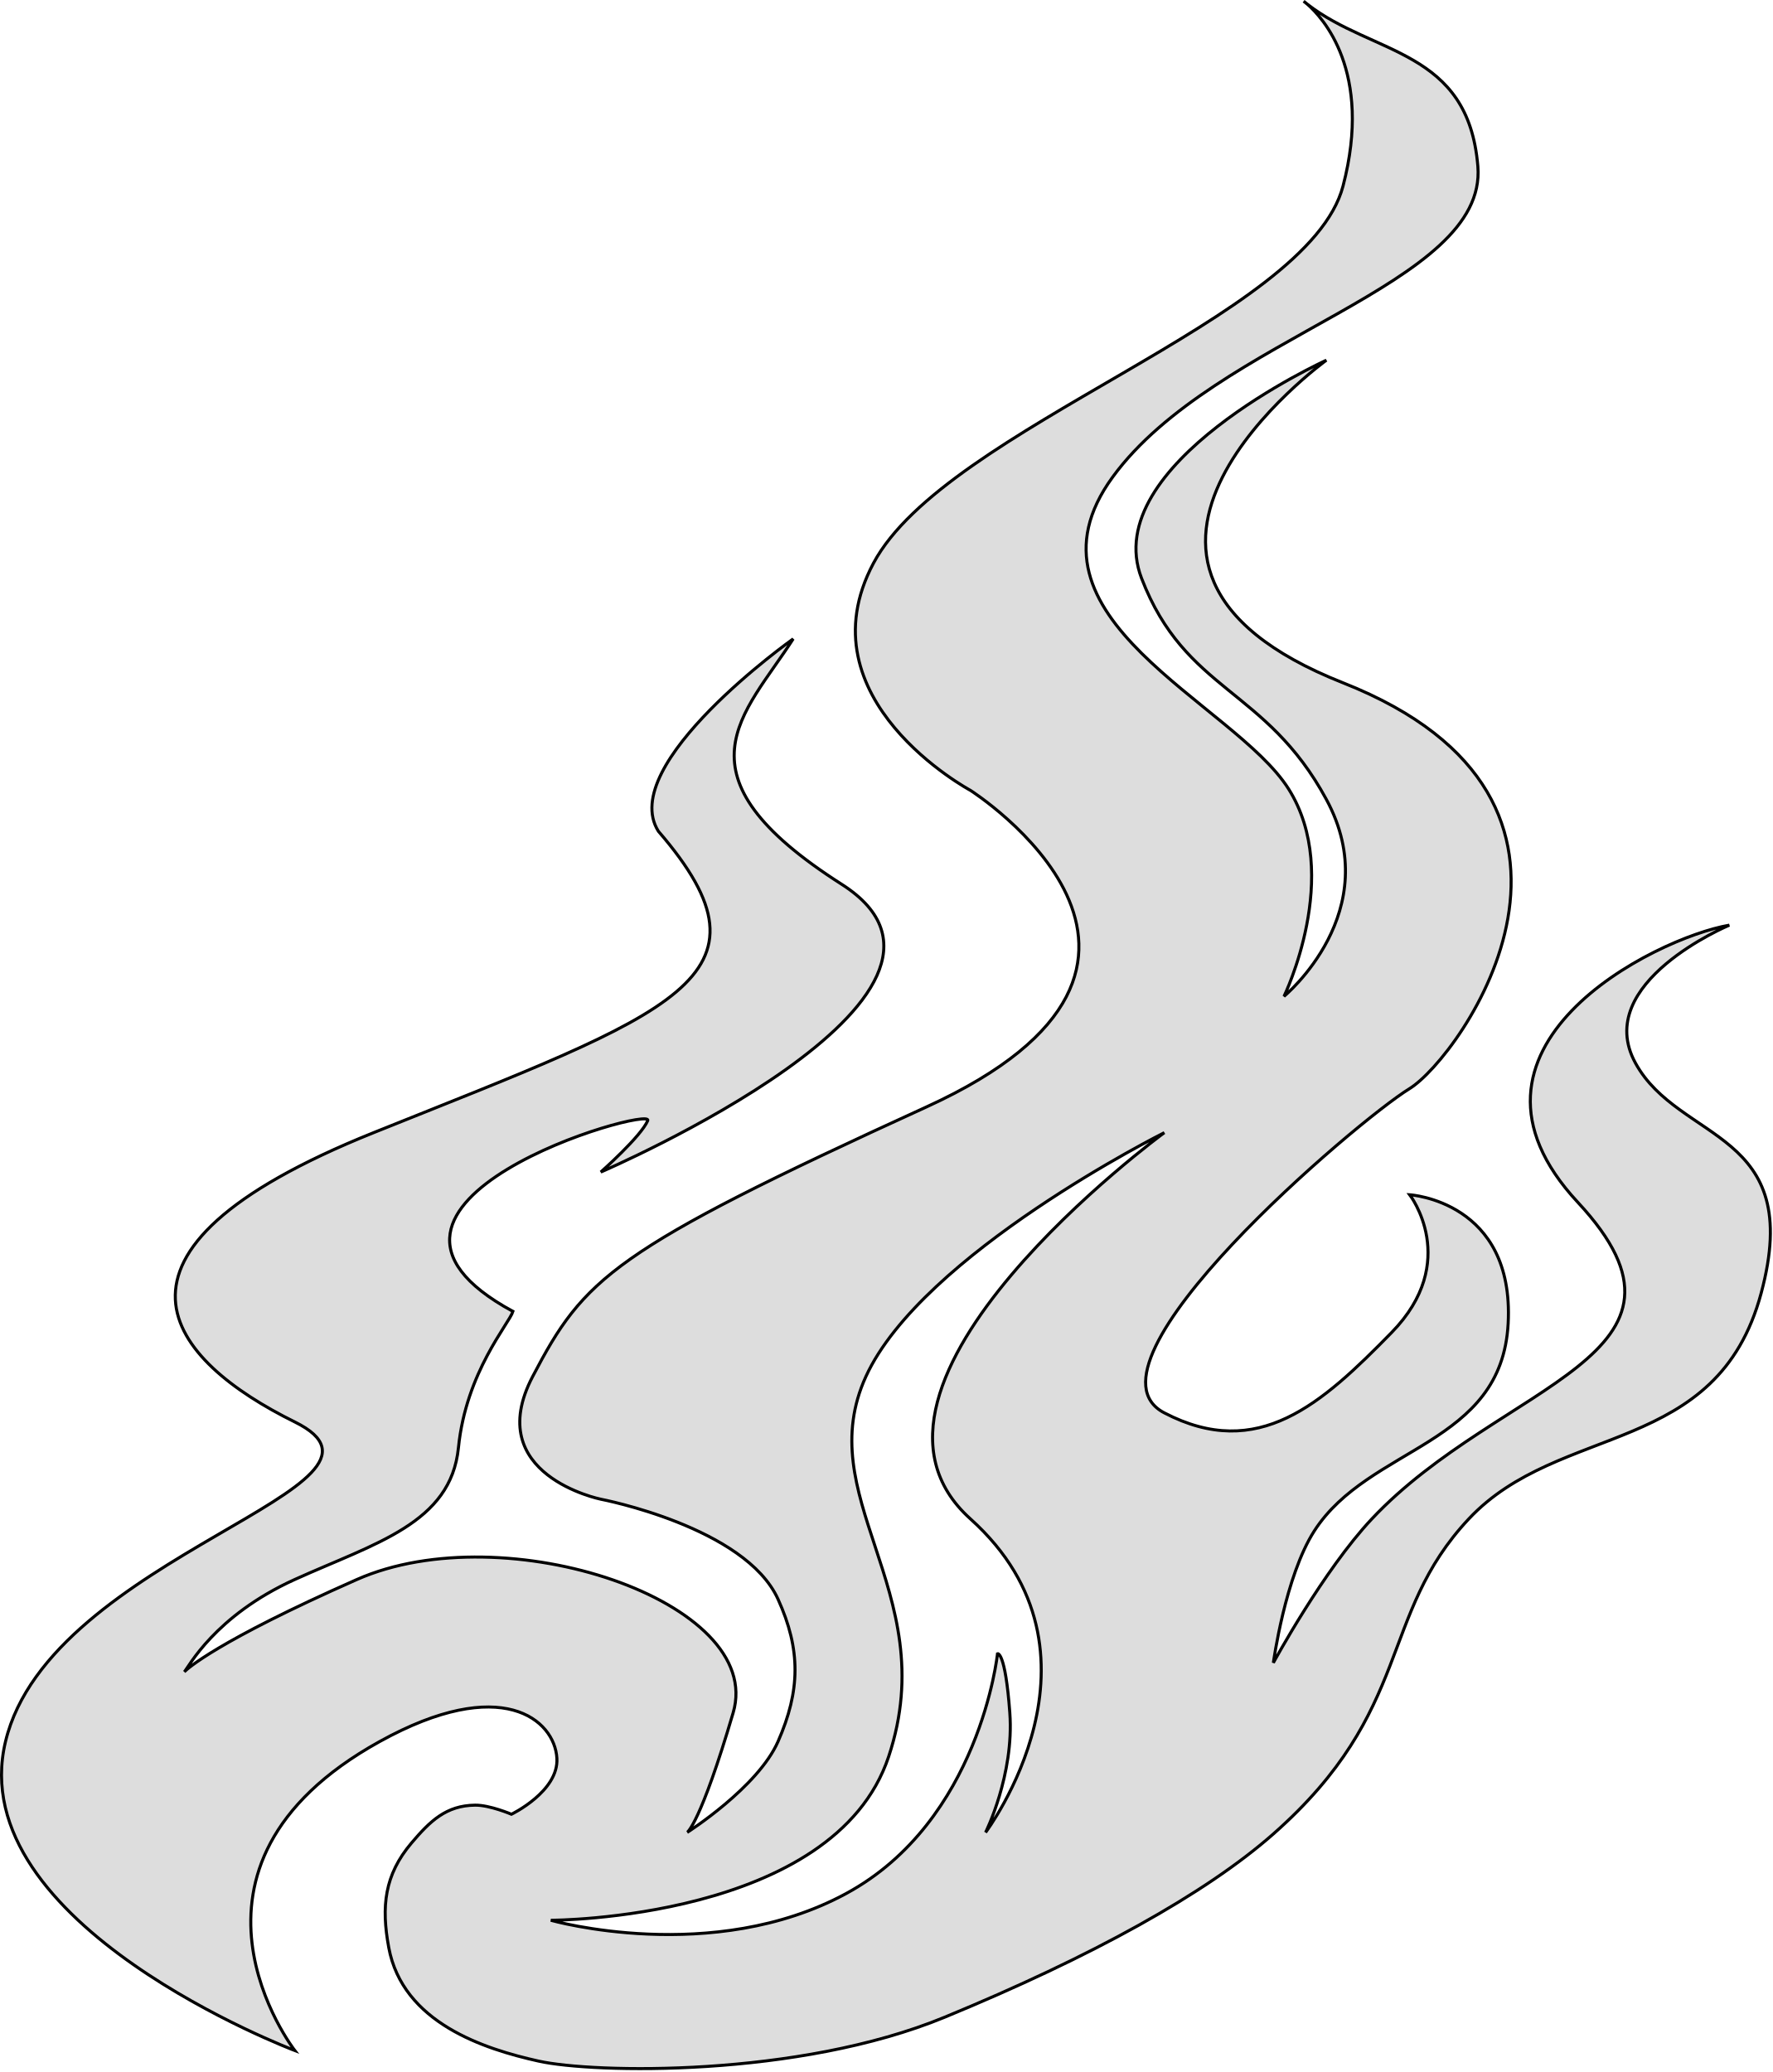
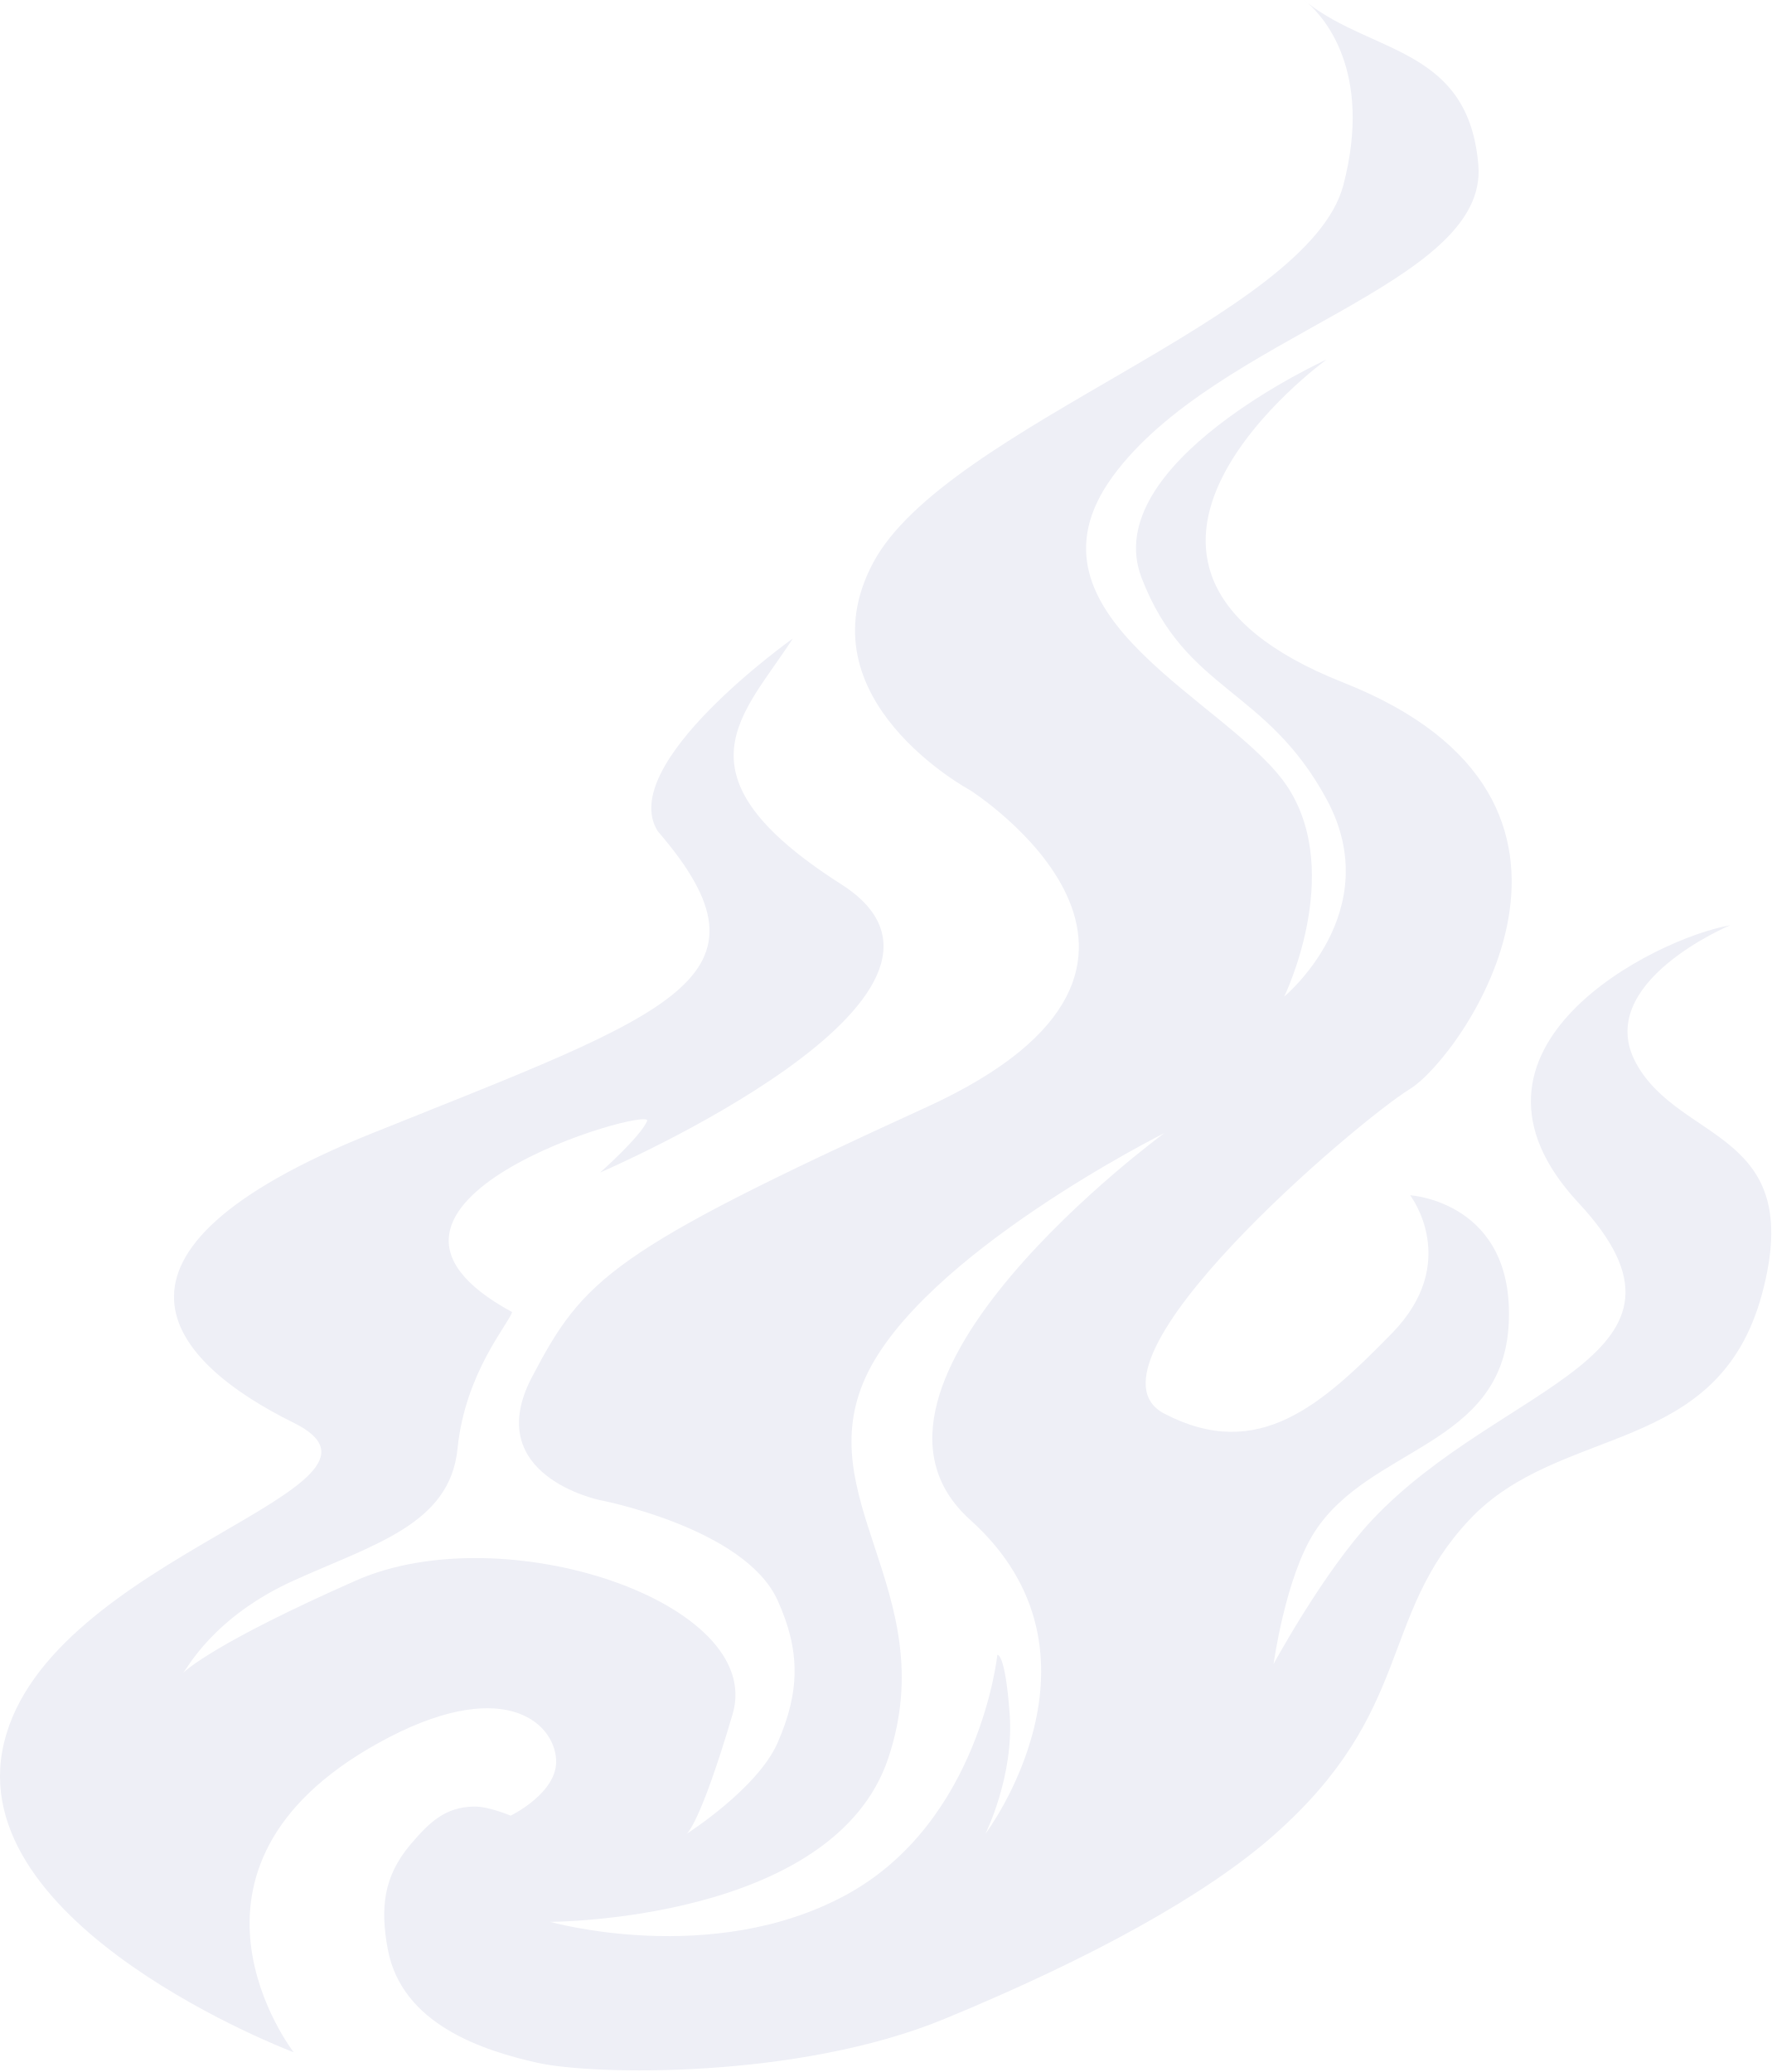
- <svg xmlns="http://www.w3.org/2000/svg" xmlns:xlink="http://www.w3.org/1999/xlink" width="585" height="684" viewBox="0 0 585 684" fill="none">
-   <path d="M1.817 574.911C-12.683 635.411 97.31 676.911 97.31 676.911C97.31 676.911 50.325 616.411 125.317 574.911C165.591 552.624 183.061 567.696 183.817 580.411C184.469 591.372 168.817 598.911 168.817 598.911C168.817 598.911 161.648 595.855 156.817 595.911C147.274 596.022 141.986 601.129 135.817 608.411C126.905 618.931 125.806 629.354 128.317 642.911C132.924 667.78 159.817 676.411 177.817 680.411C195.817 684.411 263.317 685.911 311.817 665.911C360.317 645.911 397.954 625.126 420.309 605.411C466.8 564.411 454.818 533.411 484.818 501.411C514.818 469.411 566.765 480.983 581.318 426.911C595.872 372.839 554.318 377.411 539.818 350.911C525.318 324.411 570.818 305.411 570.818 305.411C546.315 309.621 473.377 345.911 520.818 396.911C568.26 447.911 495.52 456.021 452.818 501.411C436.859 518.374 420.309 548.911 420.309 548.911C420.309 548.911 424.196 520.376 433.809 505.411C451.94 477.188 495.687 477.33 497.809 436.911C499.932 396.492 465.318 394.411 465.318 394.411C465.318 394.411 482.309 416.411 459.318 439.911C436.327 463.411 415.296 482.55 384.318 466.411C353.341 450.272 448.107 369.911 465.208 359.411C482.309 348.911 542.119 264.454 443.309 225.411C344.5 186.368 437.809 118.911 437.809 118.911C437.809 118.911 362.3 153.249 376.809 190.911C391.318 228.573 417.818 226.911 437.809 263.911C457.8 300.911 423.818 328.911 423.818 328.911C423.818 328.911 443.309 288.911 425.318 260.411C407.327 231.911 333.318 203.911 367.318 157.411C401.318 110.911 491.034 94.411 487.809 54.911C484.646 16.156 453.203 18.278 431.547 1.405C436.38 5.608 453.233 23.474 443.309 61.411C431.8 105.411 312.318 140.911 288.318 185.911C264.318 230.911 320.318 260.911 320.318 260.911C320.318 260.911 409.818 317.911 305.818 365.411C201.818 412.911 192.819 421.911 175.819 454.411C158.819 486.911 198.31 494.911 198.31 494.911C198.31 494.911 245.976 504.023 256.81 527.911C264.391 544.627 264.191 558.106 256.81 574.911C250.148 590.079 226.819 604.911 226.819 604.911C226.819 604.911 231.185 602.135 241.999 565.411C252.812 528.686 166.667 499.834 117.819 521.411C71.208 541.999 61.651 551.067 60.873 551.855C62.149 550.531 70.802 533.411 97.31 521.411C123.817 509.411 148.819 502.911 151.319 477.911C153.819 452.911 168.094 436.922 169.31 432.911C102.959 396.956 216.008 364.665 213.81 369.911C211.612 375.156 198.31 386.911 198.31 386.911C198.31 386.911 334.818 328.248 277.818 291.911C220.818 255.573 245.818 235.911 261.81 210.911C261.81 210.911 203.426 252.319 217.319 274.411C259.248 322.977 222.347 334.147 123.318 373.911C24.289 413.675 56.523 449.276 97.31 469.411C140.518 490.741 16.633 513.091 1.817 574.911ZM293.317 579.911C275.317 633.911 181.817 633.911 181.817 633.911C181.817 633.911 235.138 649.038 279.319 625.075C323.499 601.113 329.254 545.911 329.254 545.911C329.254 545.911 331.817 544.911 333.317 565.411C334.817 585.911 325.317 604.911 325.317 604.911C325.317 604.911 369.817 545.911 320.317 501.411C270.817 456.911 384.318 373.911 384.318 373.911C384.318 373.911 304.317 413.911 285.817 454.411C276.838 474.069 282.583 491.489 288.816 510.387C295.424 530.424 302.58 552.122 293.317 579.911Z" fill-rule="evenodd" clip-rule="evenodd" fill="#DDDDDD" />
-   <use xlink:href="#stroke0_90_93" fill="#BEBEBE" />
-   <use xlink:href="#stroke0_90_93" fill="black" fill-opacity="0.41" />
-   <path d="M117.819 521.411C166.667 499.834 252.812 528.686 241.999 565.411C231.185 602.135 226.819 604.911 226.819 604.911C226.819 604.911 250.148 590.079 256.81 574.911C264.191 558.106 264.391 544.627 256.81 527.911C245.976 504.023 198.31 494.911 198.31 494.911C198.31 494.911 158.819 486.911 175.819 454.411C192.819 421.911 201.818 412.911 305.818 365.411C409.818 317.911 320.318 260.911 320.318 260.911C320.318 260.911 264.318 230.911 288.318 185.911C312.318 140.911 431.8 105.411 443.309 61.411C453.233 23.474 436.38 5.608 431.547 1.405M117.819 521.411C71.208 541.999 61.651 551.067 60.873 551.855M117.819 521.411C71.203 542.002 61.649 551.069 60.873 551.855M60.873 551.855C62.149 550.531 70.802 533.411 97.31 521.411C123.817 509.411 148.819 502.911 151.319 477.911C153.819 452.911 168.094 436.922 169.31 432.911C102.959 396.956 216.008 364.665 213.81 369.911C211.612 375.156 198.31 386.911 198.31 386.911C198.31 386.911 334.818 328.248 277.818 291.911C220.818 255.573 245.818 235.911 261.81 210.911C261.81 210.911 203.426 252.319 217.319 274.411C259.248 322.977 222.347 334.147 123.318 373.911C24.289 413.675 56.523 449.276 97.31 469.411C140.518 490.741 16.633 513.091 1.817 574.911C-12.683 635.411 97.31 676.911 97.31 676.911C97.31 676.911 50.325 616.411 125.317 574.911C165.591 552.624 183.061 567.696 183.817 580.411C184.469 591.372 168.817 598.911 168.817 598.911C168.817 598.911 161.648 595.855 156.817 595.911C147.274 596.022 141.986 601.129 135.817 608.411C126.905 618.931 125.806 629.354 128.317 642.911C132.924 667.78 159.817 676.411 177.817 680.411C195.817 684.411 263.317 685.911 311.817 665.911C360.317 645.911 397.954 625.126 420.309 605.411C466.8 564.411 454.818 533.411 484.818 501.411C514.818 469.411 566.765 480.983 581.318 426.911C595.872 372.839 554.318 377.411 539.818 350.911C525.318 324.411 570.818 305.411 570.818 305.411C546.315 309.621 473.377 345.911 520.818 396.911C568.26 447.911 495.52 456.021 452.818 501.411C436.859 518.374 420.309 548.911 420.309 548.911C420.309 548.911 424.196 520.376 433.809 505.411C451.94 477.188 495.687 477.33 497.809 436.911C499.932 396.492 465.318 394.411 465.318 394.411C465.318 394.411 482.309 416.411 459.318 439.911C436.327 463.411 415.296 482.55 384.318 466.411C353.341 450.272 448.107 369.911 465.208 359.411C482.309 348.911 542.119 264.454 443.309 225.411C344.5 186.368 437.809 118.911 437.809 118.911C437.809 118.911 362.3 153.249 376.809 190.911C391.318 228.573 417.818 226.911 437.809 263.911C457.8 300.911 423.818 328.911 423.818 328.911C423.818 328.911 443.309 288.911 425.318 260.411C407.327 231.911 333.318 203.911 367.318 157.411C401.318 110.911 491.034 94.411 487.809 54.911C484.646 16.156 453.203 18.278 431.547 1.405M60.873 551.855C60.836 551.892 60.819 551.911 60.819 551.911C60.819 551.911 60.837 551.892 60.873 551.855ZM431.547 1.405C431.131 1.081 430.718 0.75 430.309 0.411C430.309 0.411 430.775 0.734 431.547 1.405ZM181.817 633.911C181.817 633.911 275.317 633.911 293.317 579.911C302.58 552.122 295.424 530.424 288.816 510.387C282.583 491.489 276.838 474.069 285.817 454.411C304.317 413.911 384.318 373.911 384.318 373.911C384.318 373.911 270.817 456.911 320.317 501.411C369.817 545.911 325.317 604.911 325.317 604.911C325.317 604.911 334.817 585.911 333.317 565.411C331.817 544.911 329.254 545.911 329.254 545.911C329.254 545.911 323.499 601.113 279.319 625.075C235.138 649.038 181.817 633.911 181.817 633.911Z" stroke="black" />
-   <defs>
-     <path id="stroke0_90_93" d="M431.547 1.405C431.131 1.081 430.718 0.75 430.309 0.411C430.309 0.411 430.775 0.734 431.547 1.405Z" />
-   </defs>
+ <svg xmlns="http://www.w3.org/2000/svg" width="584" height="683" viewBox="0 0 584 683" fill="none">
+   <path d="M431.047 0.994C430.631 0.67 430.218 0.339 429.809 0C429.809 0 430.275 0.323 431.047 0.994Z" fill="#EEEFF6" />
+   <path d="M1.317 574.5C-13.183 635 96.81 676.5 96.81 676.5C96.81 676.5 49.825 616 124.817 574.5C165.091 552.213 182.561 567.286 183.317 580C183.969 590.961 168.317 598.5 168.317 598.5C168.317 598.5 161.148 595.444 156.317 595.5C146.774 595.611 141.486 600.718 135.317 608C126.405 618.52 125.306 628.943 127.817 642.5C132.424 667.369 159.317 676 177.317 680C195.317 684 262.817 685.5 311.317 665.5C359.817 645.5 397.454 624.715 419.809 605C466.3 564 454.318 533 484.318 501C514.318 469 566.265 480.572 580.818 426.5C595.372 372.428 553.818 377 539.318 350.5C524.818 324 570.318 305 570.318 305C545.815 309.21 472.877 345.5 520.318 396.5C567.76 447.5 495.02 455.61 452.318 501C436.359 517.964 419.809 548.5 419.809 548.5C419.809 548.5 423.696 519.965 433.309 505C451.44 476.777 495.187 476.919 497.309 436.5C499.432 396.081 464.818 394 464.818 394C464.818 394 481.809 416 458.818 439.5C435.827 463 414.796 482.139 383.818 466C352.841 449.861 447.607 369.5 464.708 359C481.809 348.5 541.619 264.043 442.809 225C344 185.957 437.309 118.5 437.309 118.5C437.309 118.5 361.8 152.838 376.309 190.5C390.818 228.162 417.318 226.5 437.309 263.5C457.3 300.5 423.318 328.5 423.318 328.5C423.318 328.5 442.809 288.5 424.818 260C406.827 231.5 332.818 203.5 366.818 157C400.818 110.5 490.534 94 487.309 54.5C484.146 15.745 452.703 17.867 431.047 0.994C435.88 5.197 452.733 23.063 442.809 61C431.3 105 311.818 140.5 287.818 185.5C263.818 230.5 319.818 260.5 319.818 260.5C319.818 260.5 409.318 317.5 305.318 365C201.318 412.5 192.319 421.5 175.319 454C158.319 486.5 197.81 494.5 197.81 494.5C197.81 494.5 245.476 503.612 256.31 527.5C263.891 544.216 263.691 557.695 256.31 574.5C249.648 589.668 226.319 604.5 226.319 604.5C226.319 604.5 230.685 601.725 241.499 565C252.312 528.275 166.167 499.423 117.319 521C70.708 541.588 61.151 550.656 60.373 551.444C61.649 550.12 70.302 533 96.81 521C123.317 509 148.319 502.5 150.819 477.5C153.319 452.5 167.594 436.511 168.81 432.5C102.459 396.545 215.508 364.254 213.31 369.5C211.112 374.746 197.81 386.5 197.81 386.5C197.81 386.5 334.318 327.837 277.318 291.5C220.318 255.163 245.318 235.5 261.31 210.5C261.31 210.5 202.926 251.909 216.819 274C258.748 322.566 221.847 333.736 122.818 373.5C23.789 413.264 56.023 448.865 96.81 469C140.018 490.33 16.133 512.68 1.317 574.5ZM292.817 579.5C274.817 633.5 181.317 633.5 181.317 633.5C181.317 633.5 234.638 648.627 278.819 624.664C322.999 600.702 328.754 545.5 328.754 545.5C328.754 545.5 331.317 544.5 332.817 565C334.317 585.5 324.817 604.5 324.817 604.5C324.817 604.5 369.317 545.5 319.817 501C270.317 456.5 383.818 373.5 383.818 373.5C383.818 373.5 303.817 413.5 285.317 454C276.338 473.658 282.083 491.078 288.316 509.976C294.924 530.013 302.08 551.711 292.817 579.5Z" fill-rule="evenodd" clip-rule="evenodd" fill="#EEEFF6" />
</svg>
